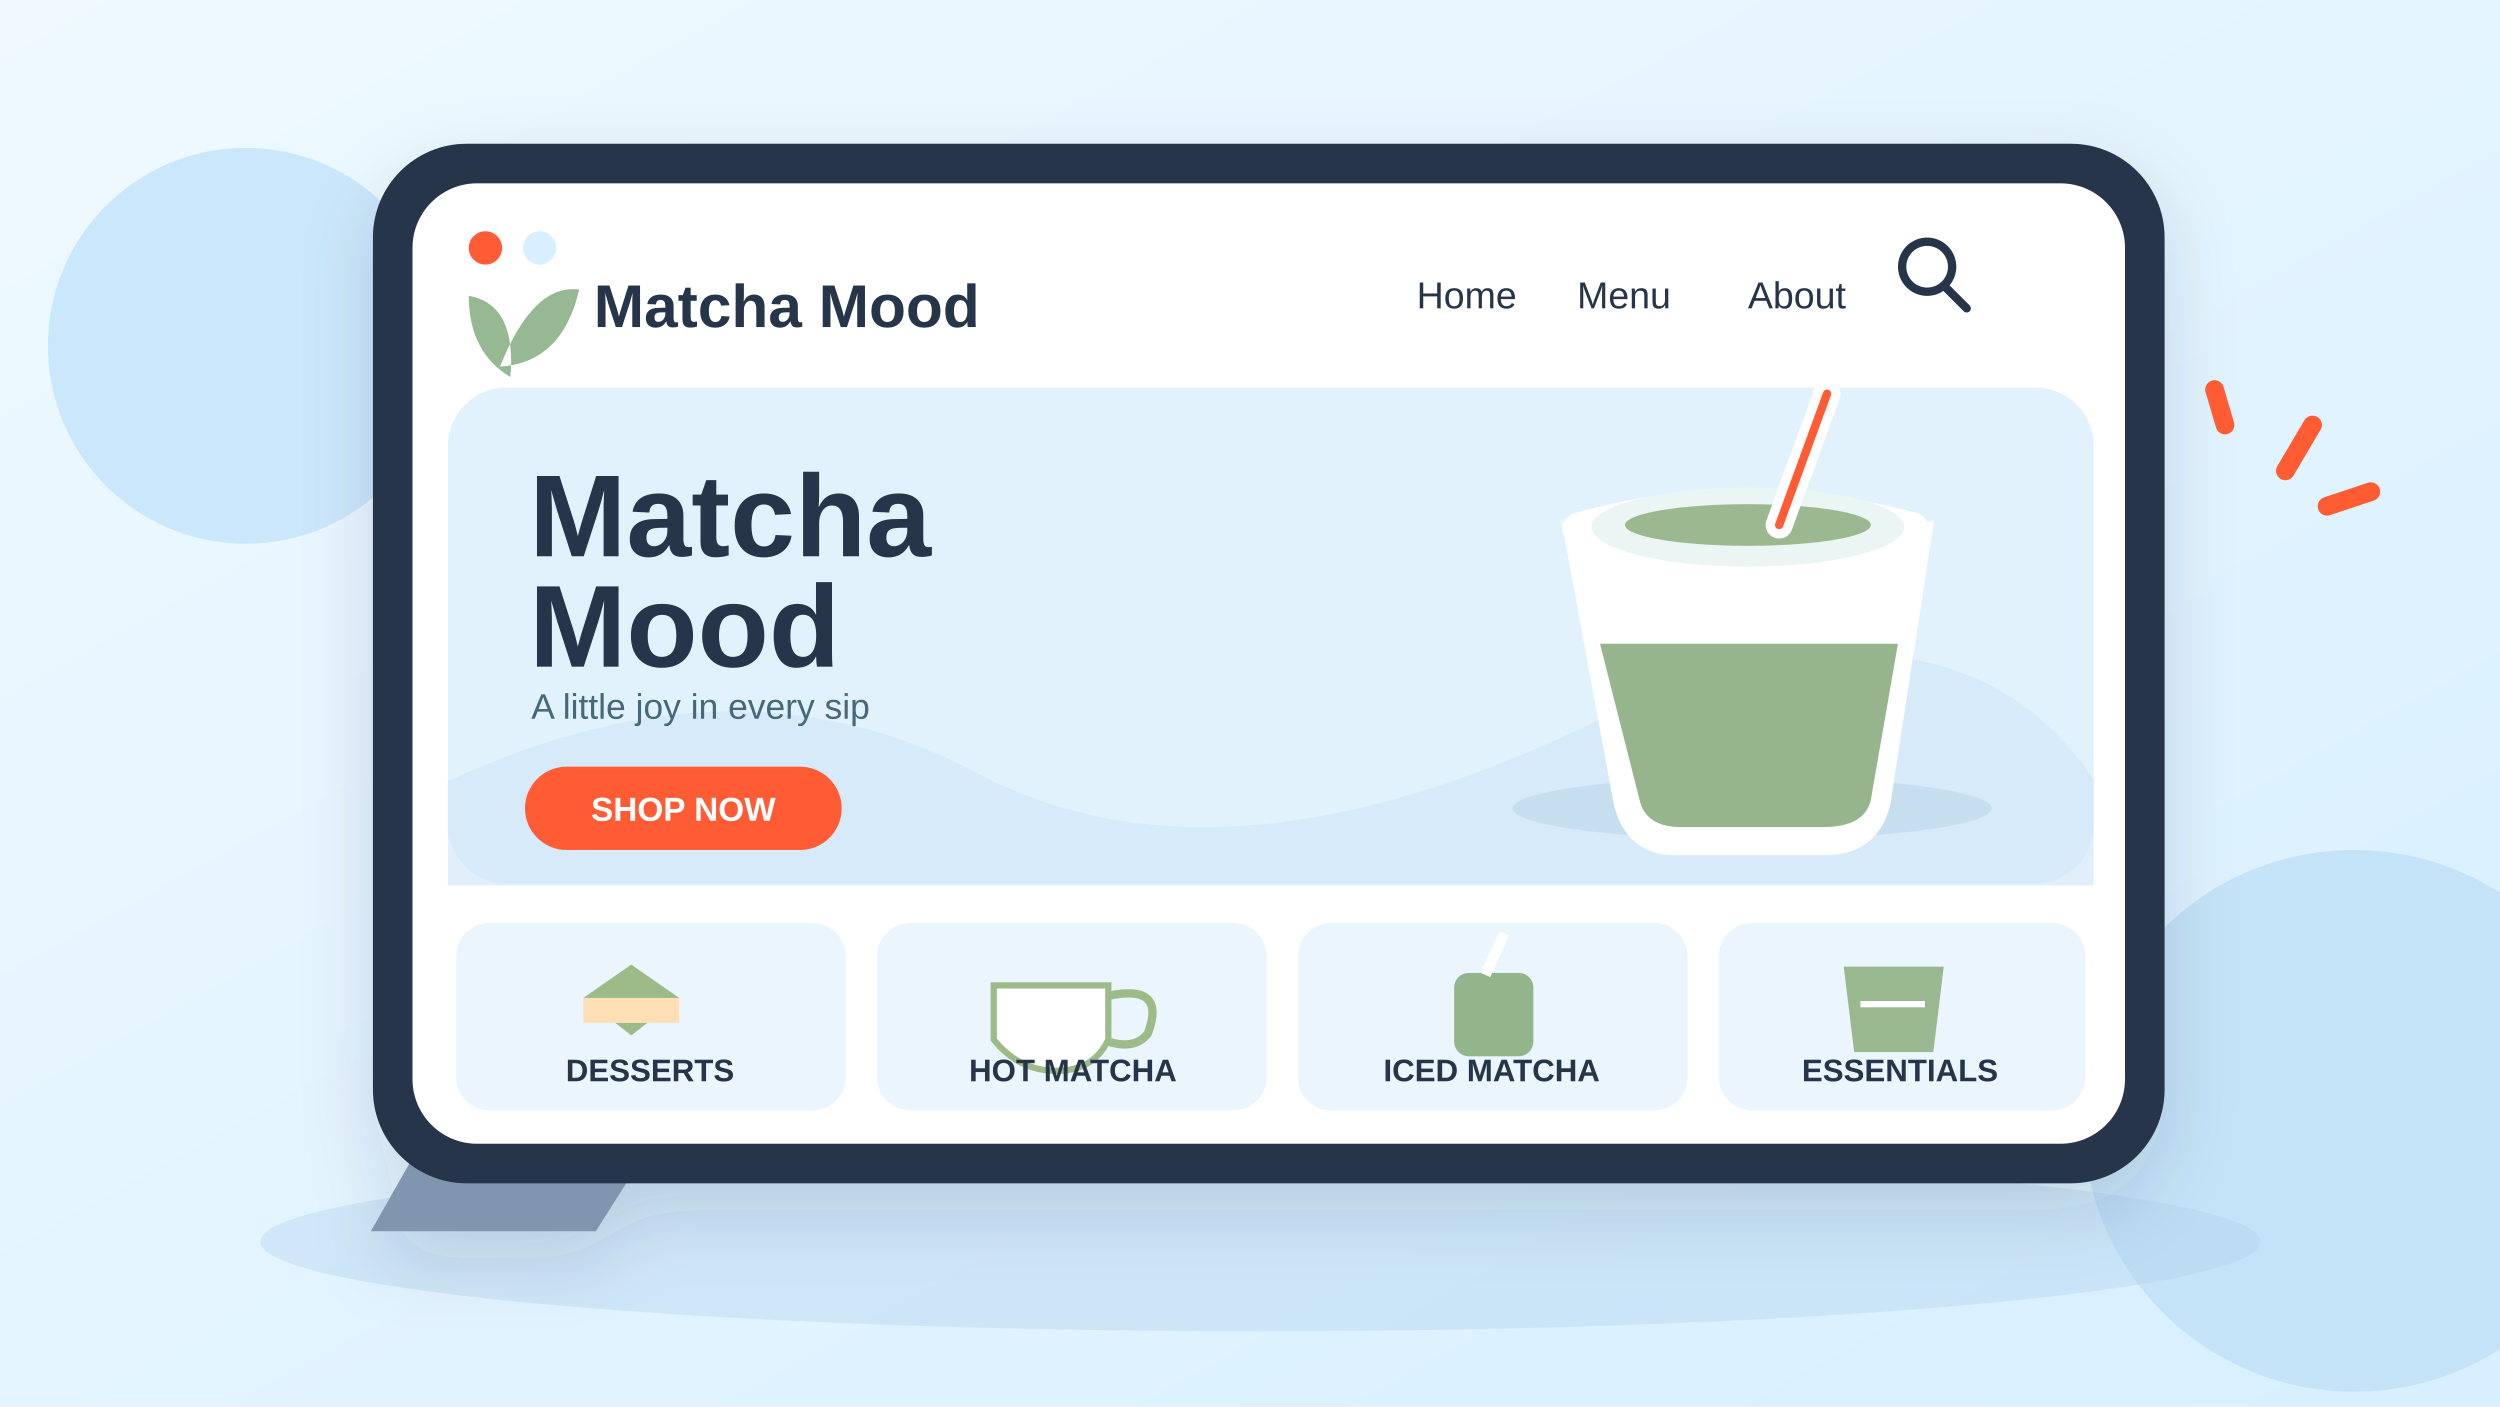
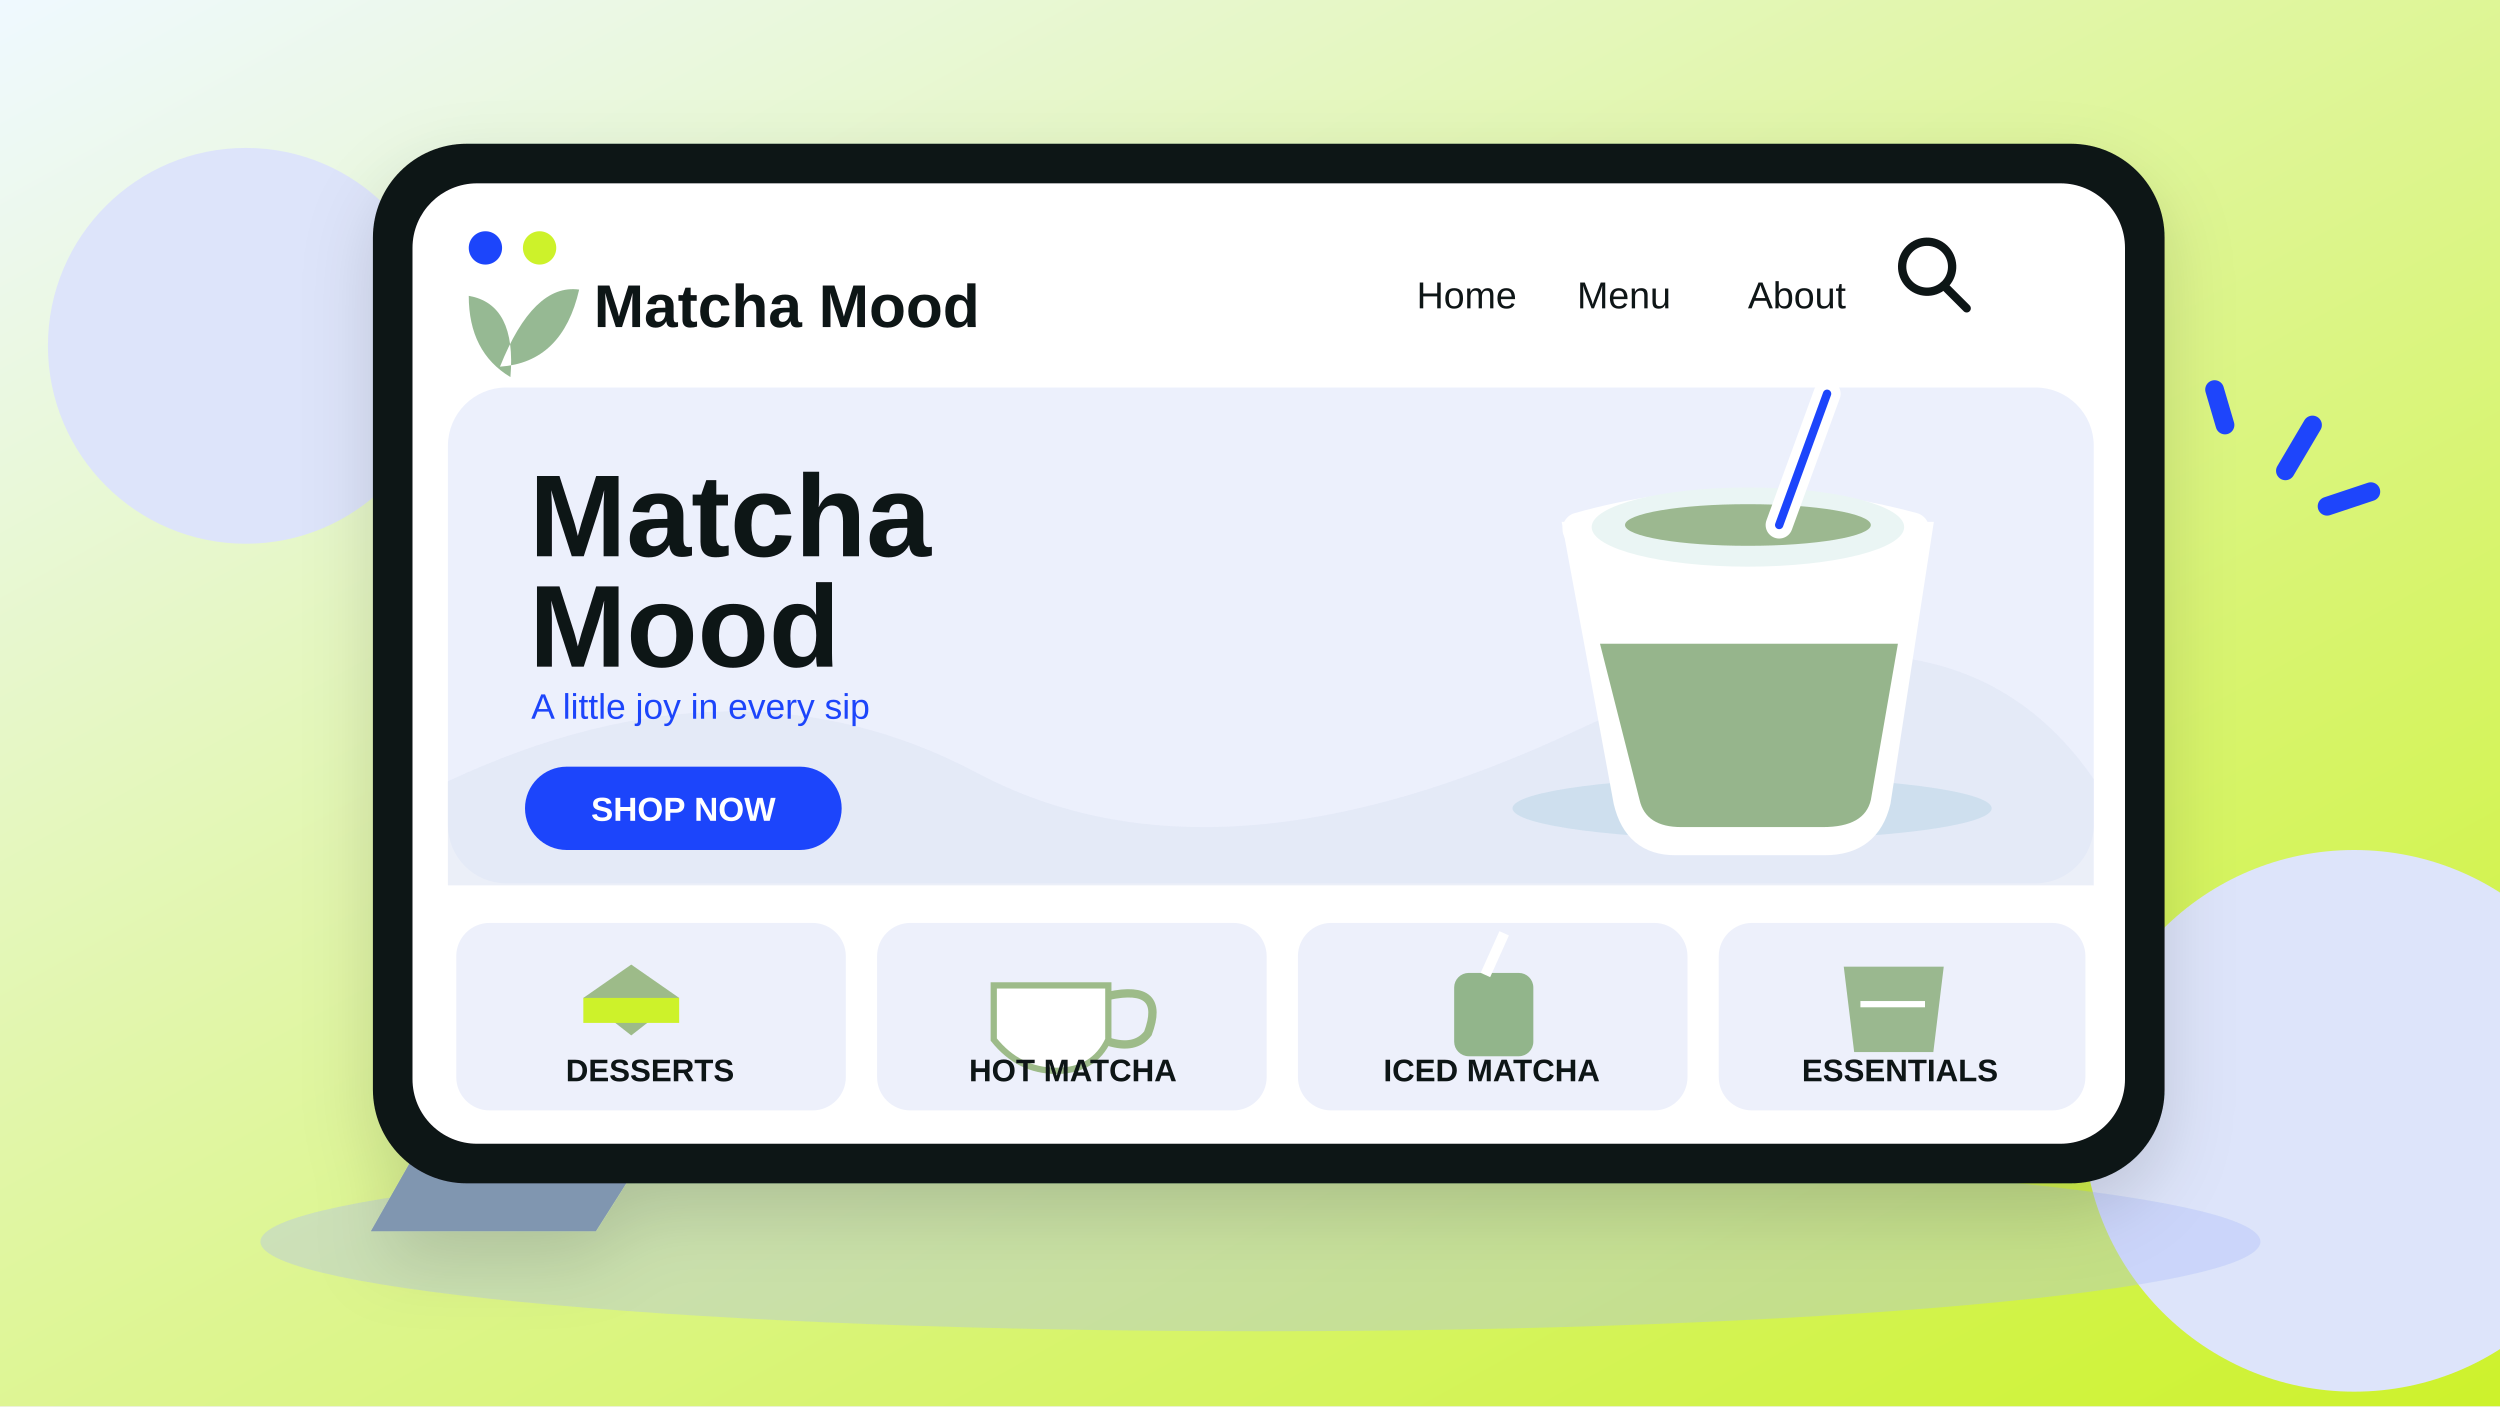
<svg xmlns="http://www.w3.org/2000/svg" width="1200" height="675" viewBox="0 0 1200 675" role="img" aria-label="MATCHA MOOD pastel-blue tablet storefront with matcha products, no cup outside tablet">
  <defs>
    <linearGradient id="sky" x1="0" y1="0" x2="1" y2="1">
      <stop stop-color="#EFF9FF" />
-       <stop offset="1" stop-color="#D7EFFF" />
+       <stop offset="1" stop-color="#CDF22B" />
    </linearGradient>
    <filter id="drop" x="-15%" y="-20%" width="140%" height="150%">
-       <feDropShadow dx="0" dy="13" stdDeviation="17" flood-color="#25364A" flood-opacity=".14" />
+       <feDropShadow dx="0" dy="13" stdDeviation="17" flood-color="#101317" flood-opacity=".14" />
    </filter>
  </defs>
  <rect width="1200" height="675" fill="url(#sky)" />
-   <circle cx="118" cy="166" r="95" fill="#CBE7FB" />
-   <circle cx="1130" cy="538" r="130" fill="#C4E3F8" />
-   <ellipse cx="605" cy="596" rx="480" ry="43" fill="#A9CDEC" opacity=".35" />
+   <circle cx="118" cy="166" r="95" fill="#DDE4FA" />
+   <circle cx="1130" cy="538" r="130" fill="#DDE4FA" />
+   <ellipse cx="605" cy="596" rx="480" ry="43" fill="#A8BBF8" opacity=".35" />
  <g filter="url(#drop)">
    <path d="M207 540L178 591L286 591L326 528Z" fill="#8096B0" />
-     <rect x="179" y="69" width="860" height="499" rx="45" fill="#25364A" />
+     <rect x="179" y="69" width="860" height="499" rx="45" fill="#101317" />
    <rect x="198" y="88" width="822" height="461" rx="31" fill="#FFFFFF" />
-     <circle cx="233" cy="119" r="8" fill="#FF5C34" />
-     <circle cx="259" cy="119" r="8" fill="#D7EFFF" />
+     <circle cx="233" cy="119" r="8" fill="#1E45FB" />
+     <circle cx="259" cy="119" r="8" fill="#CDF22B" />
    <path d="M240 176q16-40 38-37-8 35-38 37M245 181q3-35-20-39 0 27 20 39" fill="#96B993" />
-     <text x="285" y="157" font-family="Arial,sans-serif" font-size="29" font-weight="900" fill="#25364A">Matcha Mood</text>
-     <text x="680" y="148" font-family="Arial,sans-serif" font-size="18" fill="#25364A">Home</text>
-     <text x="757" y="148" font-family="Arial,sans-serif" font-size="18" fill="#25364A">Menu</text>
-     <text x="839" y="148" font-family="Arial,sans-serif" font-size="18" fill="#25364A">About</text>
-     <path d="M934 136a12 12 0 1 0 -1 1l11 11" fill="none" stroke="#25364A" stroke-width="4" stroke-linecap="round" />
-     <rect x="215" y="186" width="790" height="238" rx="28" fill="#E2F2FC" />
-     <path d="M215 375Q354 310 469 371T758 350T1005 374V425H215Z" fill="#D0E7F8" opacity=".65" />
-     <text x="254" y="267" font-family="Arial,sans-serif" font-weight="900" font-size="56" fill="#25364A">Matcha</text>
-     <text x="254" y="320" font-family="Arial,sans-serif" font-weight="900" font-size="56" fill="#25364A">Mood</text>
-     <text x="255" y="345" font-family="Arial,sans-serif" font-size="17" fill="#45677A">A little joy in every sip</text>
-     <rect x="252" y="368" width="152" height="40" rx="20" fill="#FF5C34" />
+     <text x="285" y="157" font-family="Arial,sans-serif" font-size="29" font-weight="900" fill="#101317">Matcha Mood</text>
+     <text x="680" y="148" font-family="Arial,sans-serif" font-size="18" fill="#101317">Home</text>
+     <text x="757" y="148" font-family="Arial,sans-serif" font-size="18" fill="#101317">Menu</text>
+     <text x="839" y="148" font-family="Arial,sans-serif" font-size="18" fill="#101317">About</text>
+     <path d="M934 136a12 12 0 1 0 -1 1l11 11" fill="none" stroke="#101317" stroke-width="4" stroke-linecap="round" />
+     <rect x="215" y="186" width="790" height="238" rx="28" fill="#ECF0FC" />
+     <path d="M215 375Q354 310 469 371T758 350T1005 374V425H215Z" fill="#E0E6F5" opacity=".65" />
+     <text x="254" y="267" font-family="Arial,sans-serif" font-weight="900" font-size="56" fill="#101317">Matcha</text>
+     <text x="254" y="320" font-family="Arial,sans-serif" font-weight="900" font-size="56" fill="#101317">Mood</text>
+     <text x="255" y="345" font-family="Arial,sans-serif" font-size="17" fill="#1E45FB">A little joy in every sip</text>
+     <rect x="252" y="368" width="152" height="40" rx="20" fill="#1E45FB" />
    <text x="328" y="394" text-anchor="middle" font-size="16" font-family="Arial,sans-serif" font-weight="700" fill="white">SHOP NOW</text>
    <g transform="translate(730 218)">
      <ellipse cx="111" cy="170" rx="115" ry="15" fill="#ACCFE1" opacity=".4" />
      <path d="M25 37h168l-20 130q-5 21-27 21h-72q-20 0-25-21z" fill="#FFFFFF" stroke="#FFFFFF" stroke-width="9" />
      <path d="M38 91h143l-13 75q-3 13-23 13h-68q-17 0-20-13z" fill="#96B58C" />
      <path d="M28 36q78-22 160 0" fill="none" stroke="#FFFFFF" stroke-width="16" stroke-linecap="round" />
      <ellipse cx="109" cy="35" rx="75" ry="19" fill="#EAF5F4" />
      <ellipse cx="109" cy="34" rx="59" ry="10" fill="#9CB890" />
      <path d="M124 34L147 -29" stroke="#FFFFFF" stroke-width="13" stroke-linecap="round" />
-       <path d="M124 34L147 -29" stroke="#FF5C34" stroke-width="4" stroke-linecap="round" />
+       <path d="M124 34L147 -29" stroke="#1E45FB" stroke-width="4" stroke-linecap="round" />
    </g>
-     <g font-family="Arial,sans-serif" font-size="15" fill="#25364A" text-anchor="middle" font-weight="700">
-       <rect x="219" y="443" width="187" height="90" rx="16" fill="#EAF5FD" />
-       <rect x="421" y="443" width="187" height="90" rx="16" fill="#EAF5FD" />
-       <rect x="623" y="443" width="187" height="90" rx="16" fill="#EAF5FD" />
-       <rect x="825" y="443" width="176" height="90" rx="16" fill="#EAF5FD" />
+     <g font-family="Arial,sans-serif" font-size="15" fill="#101317" text-anchor="middle" font-weight="700">
+       <rect x="219" y="443" width="187" height="90" rx="16" fill="#EDF0FB" />
+       <rect x="421" y="443" width="187" height="90" rx="16" fill="#EDF0FB" />
+       <rect x="623" y="443" width="187" height="90" rx="16" fill="#EDF0FB" />
+       <rect x="825" y="443" width="176" height="90" rx="16" fill="#EDF0FB" />
      <path d="M280 479l23-16 23 16-23 18z" fill="#9DBB89" />
-       <path d="M280 479h46v12h-46z" fill="#FFDFB6" />
+       <path d="M280 479h46v12h-46z" fill="#CDF22B" />
      <text x="312" y="519">DESSERTS</text>
      <path d="M477 473h55v26q-7 15-25 15t-30-15z" fill="#FFFFFF" stroke="#9DBB89" stroke-width="3" />
      <path d="M532 478q28-6 19 18-6 8-19 4" fill="none" stroke="#9DBB89" stroke-width="4" />
      <text x="515" y="519">HOT MATCHA</text>
      <rect x="698" y="467" width="38" height="40" rx="7" fill="#92B58B" />
      <path d="M713 468l9-20" stroke="#FFFFFF" stroke-width="5" />
      <text x="716" y="519">ICED MATCHA</text>
      <path d="M885 464h48l-5 41h-38z" fill="#9AB88F" />
      <path d="M893 482h31" stroke="#FFFFFF" stroke-width="3" />
      <text x="912" y="519">ESSENTIALS</text>
    </g>
  </g>
-   <path d="M1097 226l13-22M1117 243l21-7M1068 204l-5-17" stroke="#FF5C34" stroke-width="9" stroke-linecap="round" />
+   <path d="M1097 226l13-22M1117 243l21-7M1068 204l-5-17" stroke="#1E45FB" stroke-width="9" stroke-linecap="round" />
</svg>
